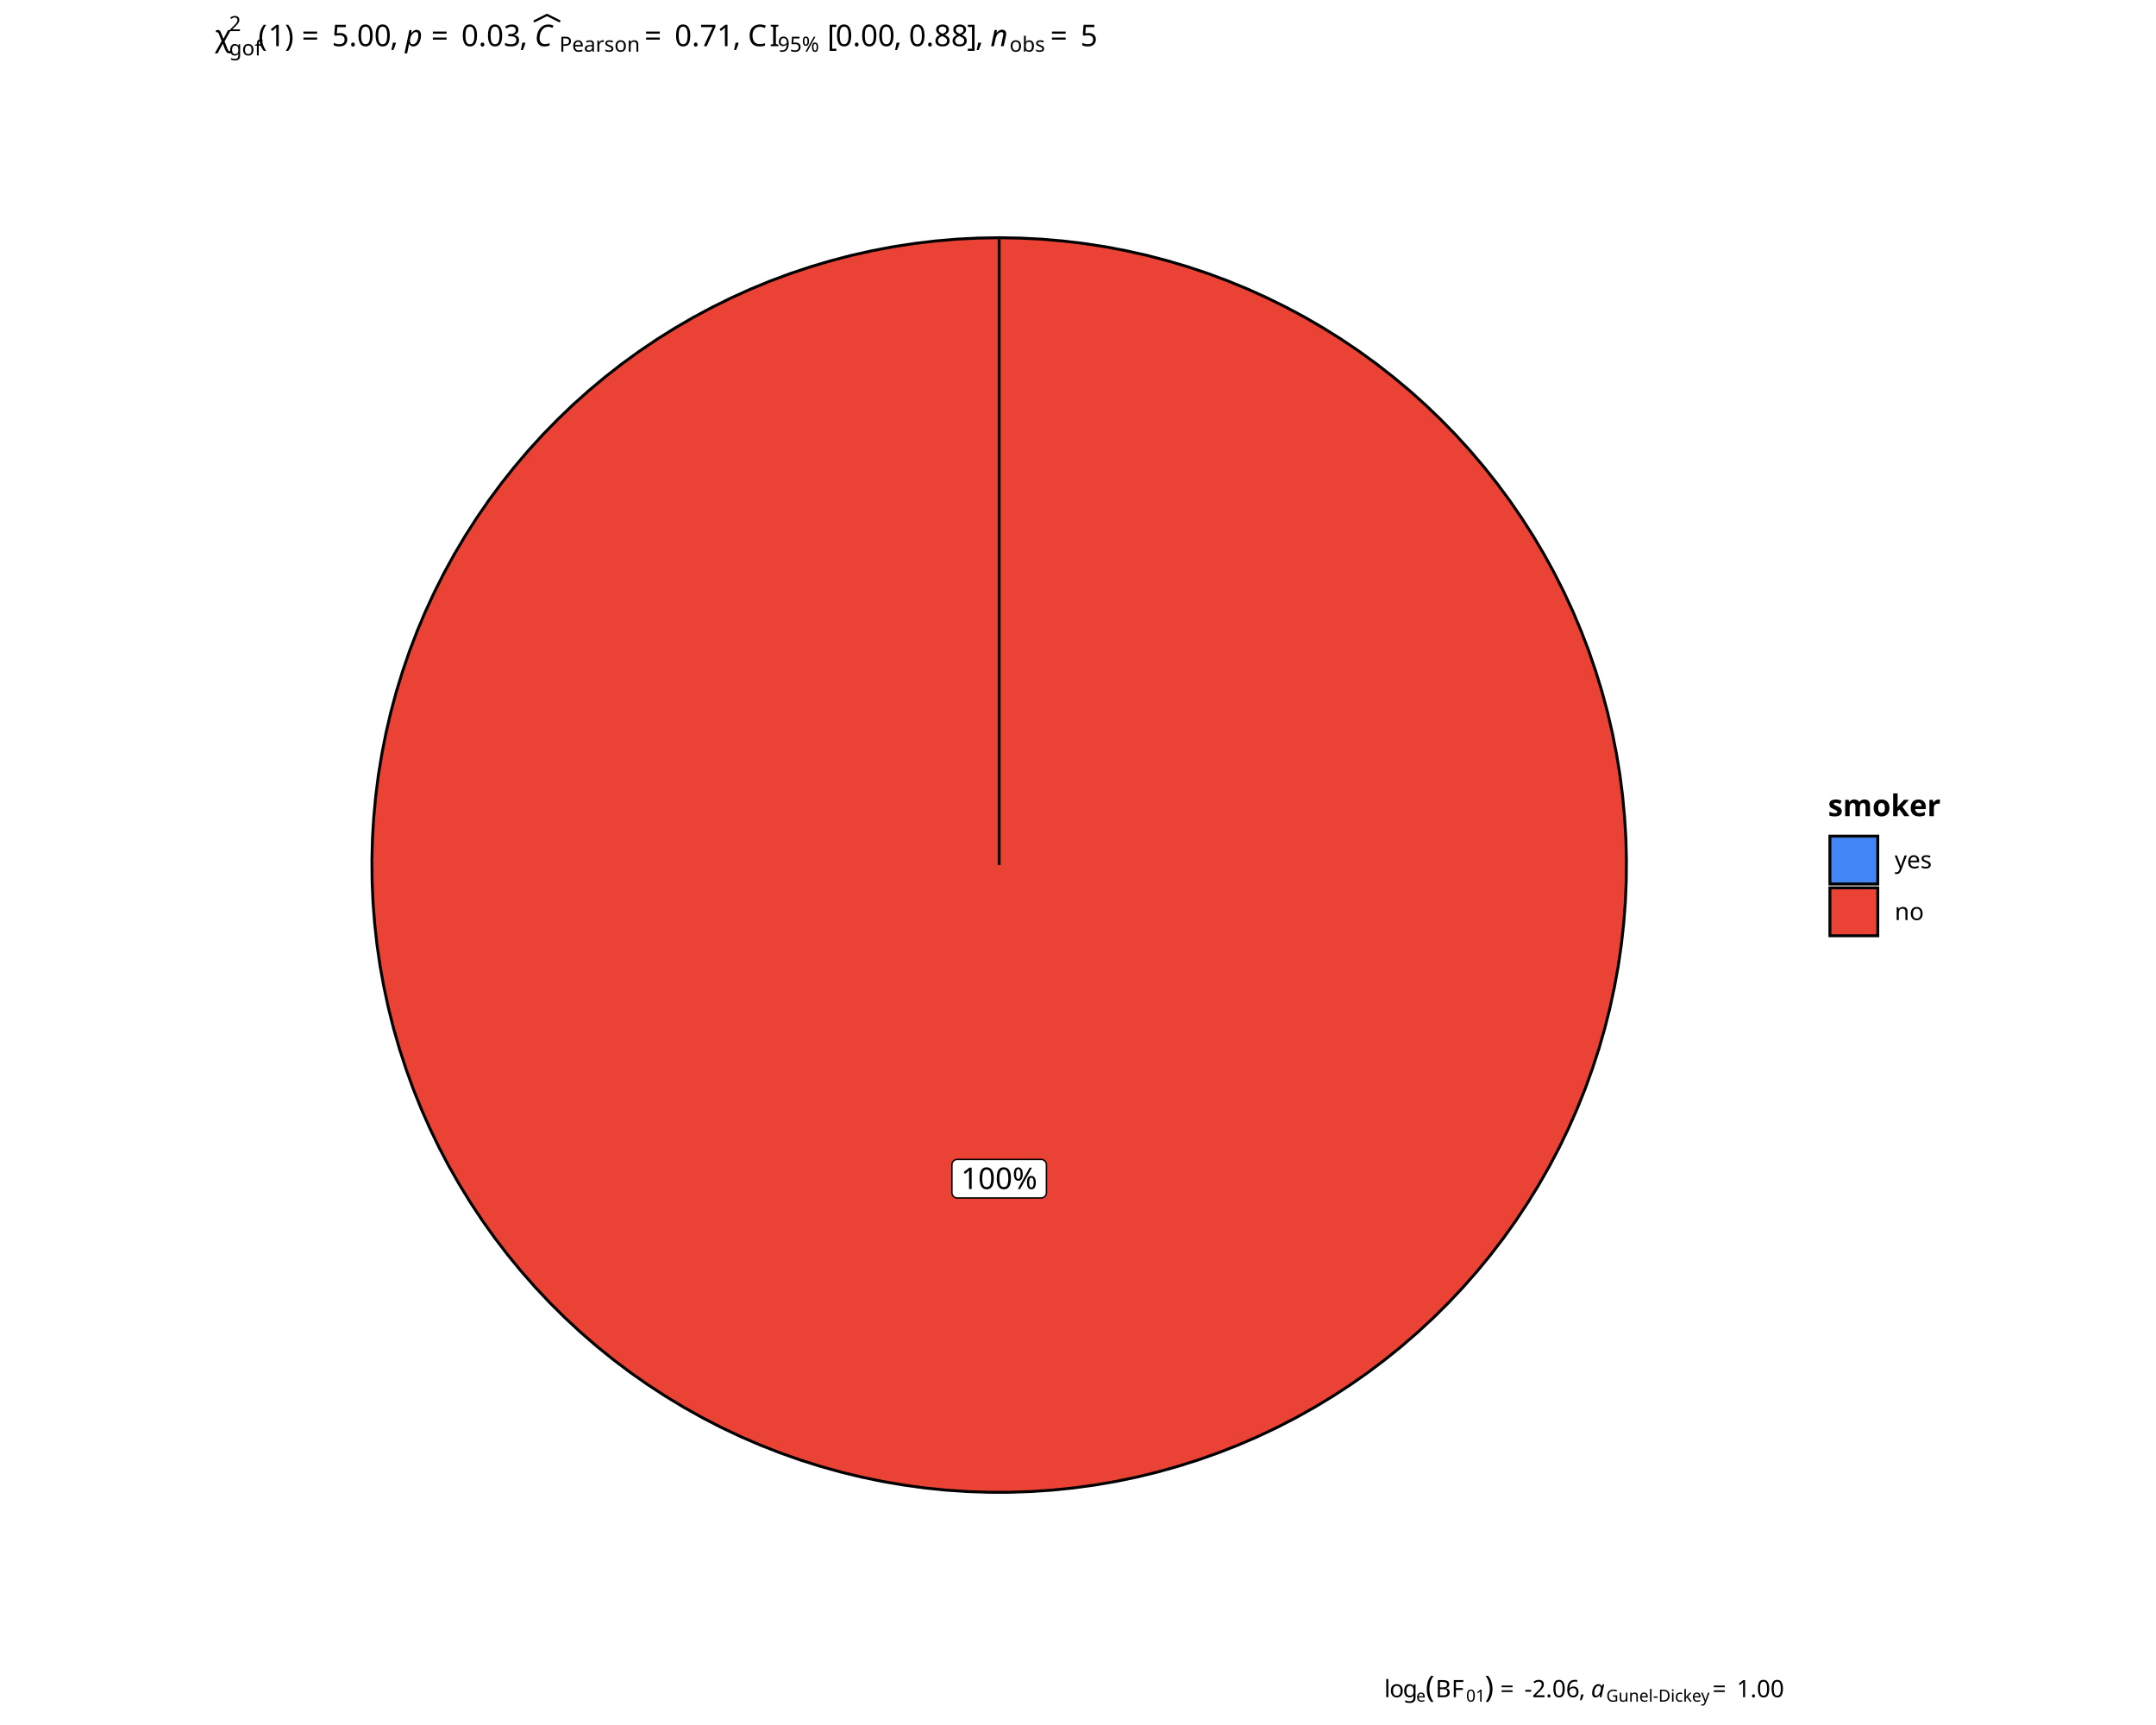
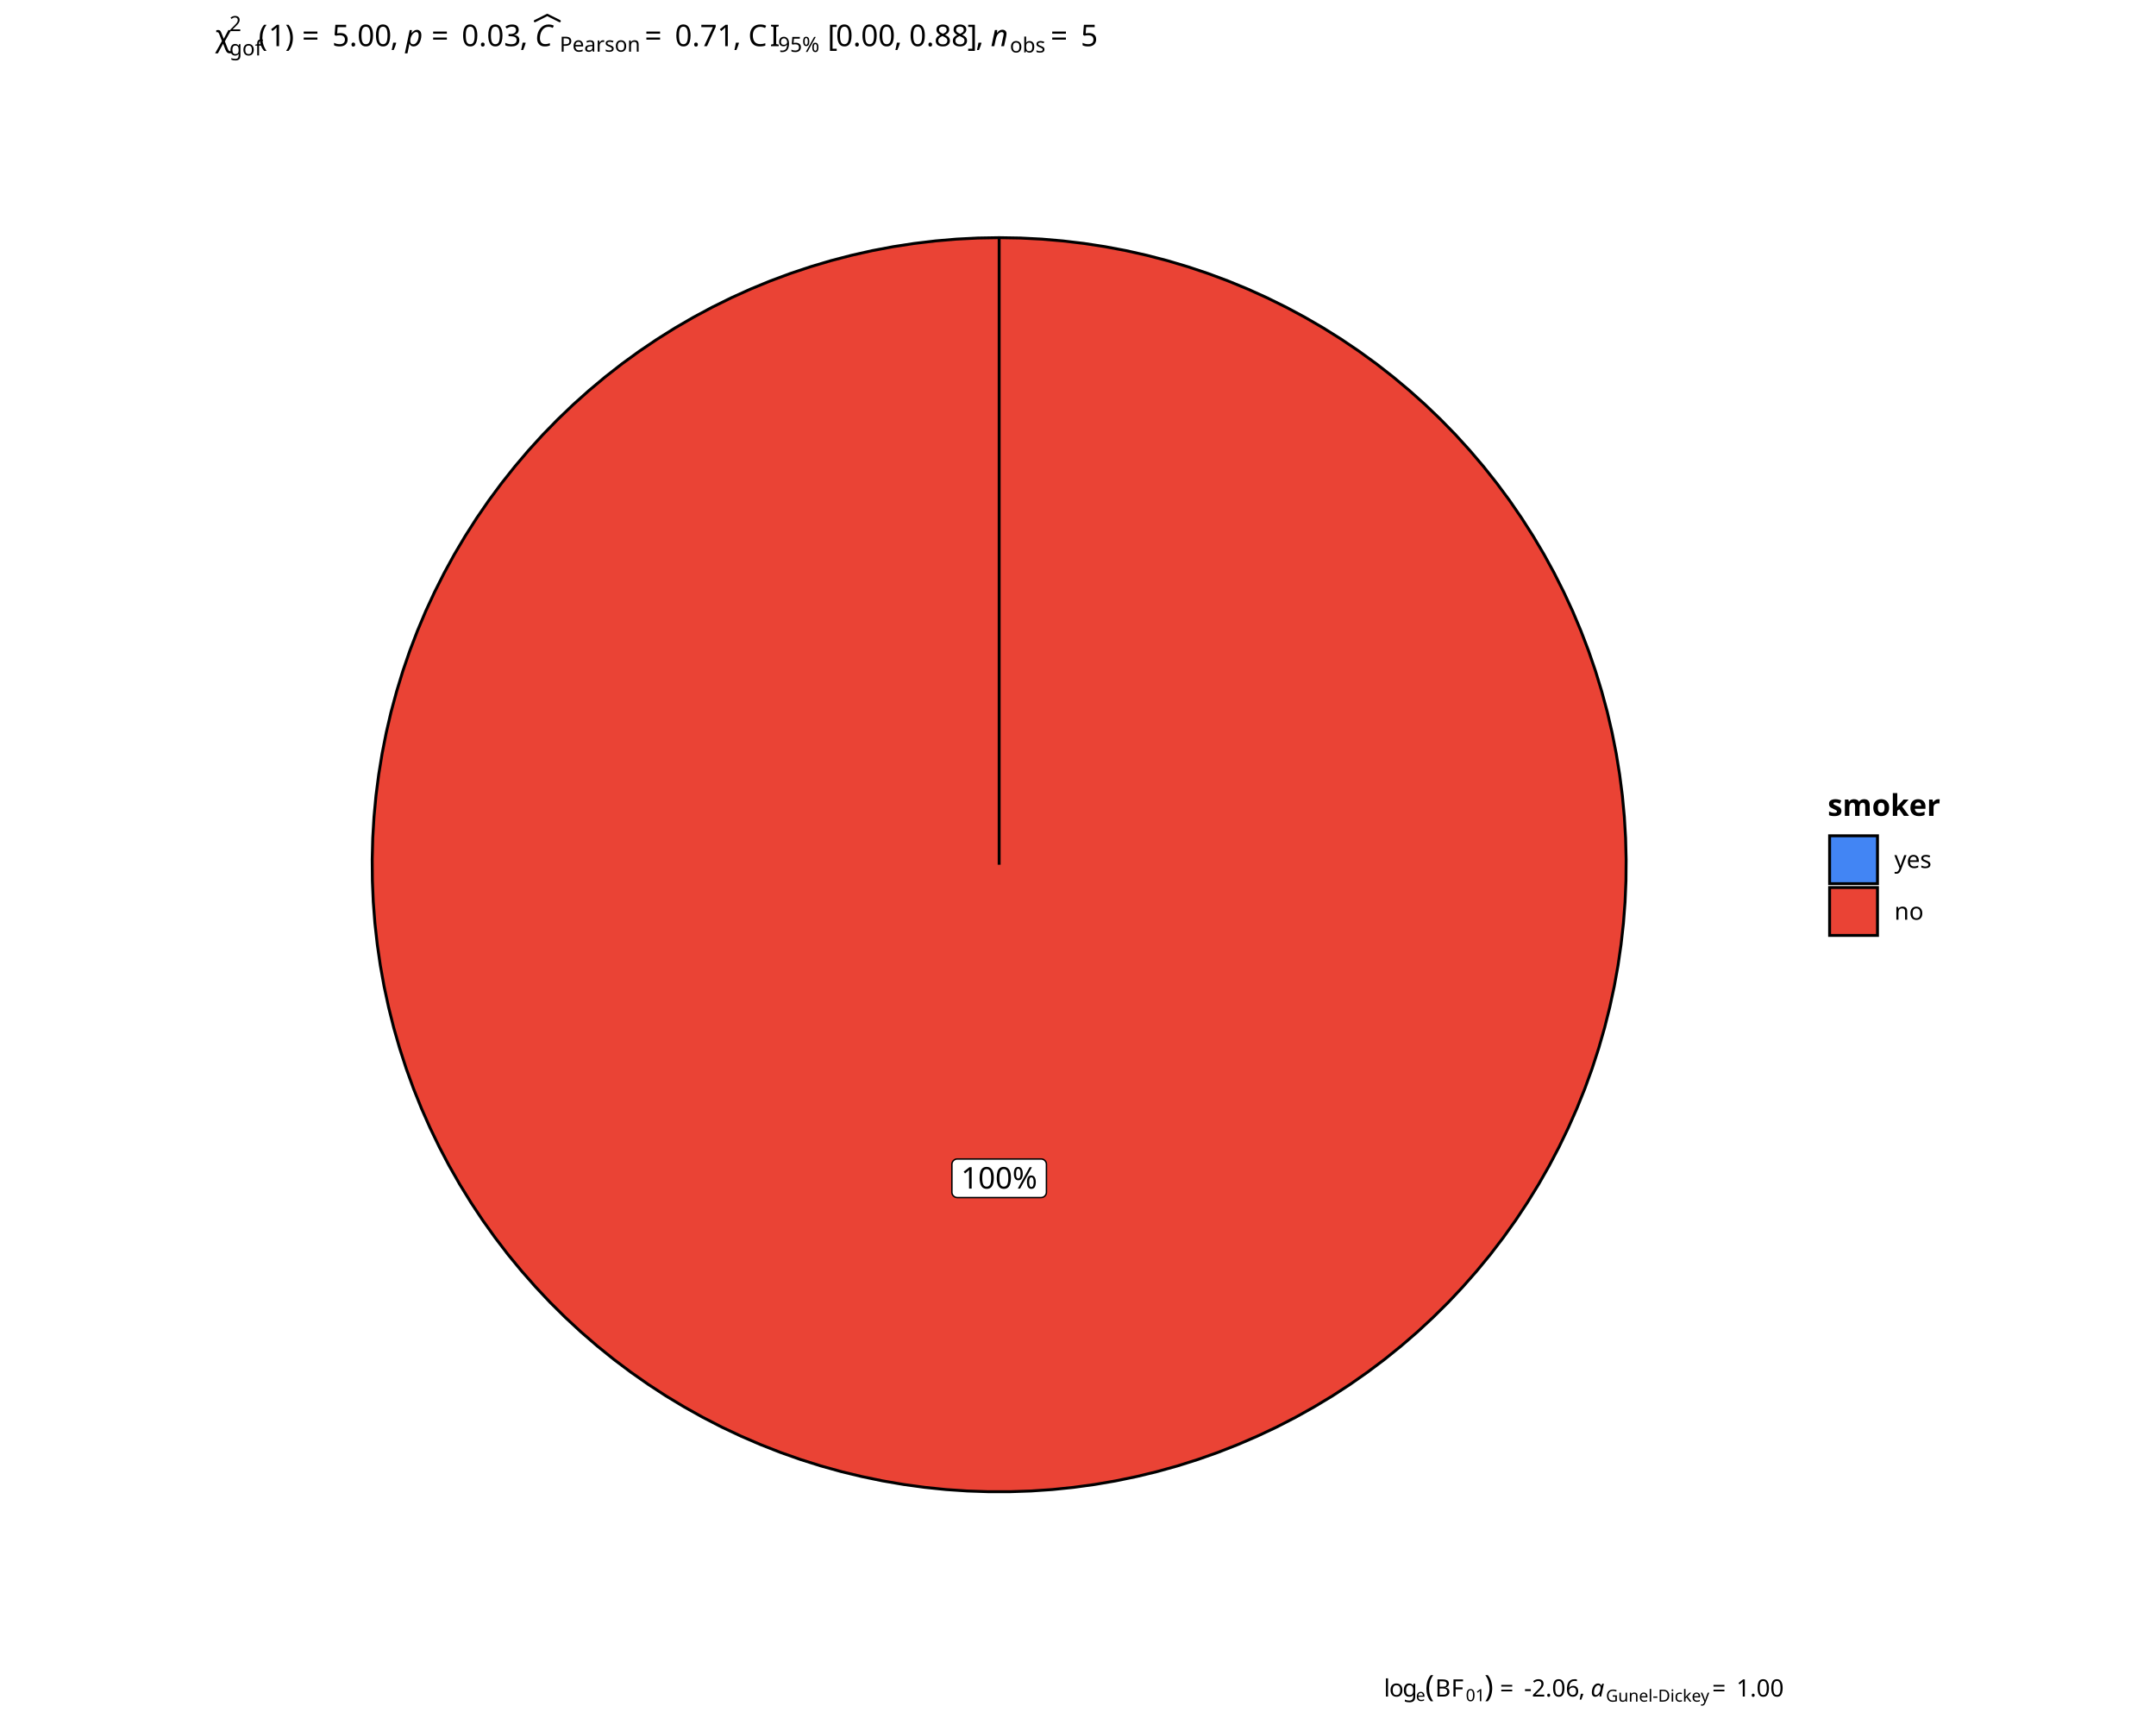
<svg xmlns="http://www.w3.org/2000/svg" class="svglite" data-engine-version="2.0" width="720.00pt" height="576.00pt" viewBox="0 0 720.00 576.00">
  <defs>
    <style type="text/css">
    .svglite line, .svglite polyline, .svglite polygon, .svglite path, .svglite rect, .svglite circle {
      fill: none;
      stroke: #000000;
      stroke-linecap: round;
      stroke-linejoin: round;
      stroke-miterlimit: 10.00;
    }
  </style>
  </defs>
  <rect width="100%" height="100%" style="stroke: none; fill: #FFFFFF;" />
  <defs>
    <clipPath id="cpMC4wMHw3MjAuMDB8MC4wMHw1NzYuMDA=">
      <rect x="0.00" y="0.00" width="720.00" height="576.00" />
    </clipPath>
  </defs>
  <g clip-path="url(#cpMC4wMHw3MjAuMDB8MC4wMHw1NzYuMDA=)">
</g>
  <defs>
-     <clipPath id="cpNjQuODZ8NjU1LjE0fDAuMDB8NTc2LjAw">
-       <rect x="64.86" y="0.00" width="590.27" height="576.00" />
+     <clipPath id="cpNjQuOTd8NjU1LjAzfDAuMDB8NTc2LjAw">
+       <rect x="64.97" y="0.00" width="590.06" height="576.00" />
    </clipPath>
  </defs>
-   <g clip-path="url(#cpNjQuODZ8NjU1LjE0fDAuMDB8NTc2LjAw)">
-     <rect x="64.86" y="0.00" width="590.27" height="576.00" style="stroke-width: 0.97; stroke: #FFFFFF; fill: #FFFFFF;" />
+   <g clip-path="url(#cpNjQuOTd8NjU1LjAzfDAuMDB8NTc2LjAw)">
+     <rect x="64.97" y="0.00" width="590.06" height="576.00" style="stroke-width: 0.97; stroke: #FFFFFF; fill: #FFFFFF;" />
  </g>
  <g clip-path="url(#cpMC4wMHw3MjAuMDB8MC4wMHw1NzYuMDA=)">
</g>
  <defs>
-     <clipPath id="cpNzEuODR8NTk1LjUxfDI3LjAxfDU1MC42OQ==">
-       <rect x="71.84" y="27.01" width="523.67" height="523.67" />
+     <clipPath id="cpNzEuOTR8NTk1LjQxfDI3LjAxfDU1MC40OA==">
+       <rect x="71.94" y="27.01" width="523.46" height="523.46" />
    </clipPath>
  </defs>
-   <g clip-path="url(#cpNzEuODR8NTk1LjUxfDI3LjAxfDU1MC42OQ==)">
-     <rect x="71.84" y="27.01" width="523.67" height="523.67" style="stroke-width: 0.97; stroke: none; fill: #FFFFFF;" />
-     <polygon points="333.67,288.85 333.67,281.63 333.67,274.40 333.67,267.18 333.67,259.96 333.67,252.74 333.67,245.51 333.67,238.29 333.67,231.07 333.67,223.84 333.67,216.62 333.67,209.40 333.67,202.17 333.67,194.95 333.67,187.73 333.67,180.50 333.67,173.28 333.67,166.06 333.67,158.84 333.67,151.61 333.67,144.39 333.67,137.17 333.67,129.94 333.67,122.72 333.67,115.50 333.67,108.27 333.67,101.05 333.67,93.83 333.67,86.60 333.67,79.38 333.67,79.38 333.67,86.60 333.67,93.83 333.67,101.05 333.67,108.27 333.67,115.50 333.67,122.72 333.67,129.94 333.67,137.17 333.67,144.39 333.67,151.61 333.67,158.84 333.67,166.06 333.67,173.28 333.67,180.50 333.67,187.73 333.67,194.95 333.67,202.17 333.67,209.40 333.67,216.62 333.67,223.84 333.67,231.07 333.67,238.29 333.67,245.51 333.67,252.74 333.67,259.96 333.67,267.18 333.67,274.40 333.67,281.63 333.67,288.85 " style="stroke-width: 0.97; stroke-linecap: butt; stroke-linejoin: miter; fill: #4285F4;" />
-     <polygon points="333.67,288.85 333.67,281.63 333.67,274.40 333.67,267.18 333.67,259.96 333.67,252.74 333.67,245.51 333.67,238.29 333.67,231.07 333.67,223.84 333.67,216.62 333.67,209.40 333.67,202.17 333.67,194.95 333.67,187.73 333.67,180.50 333.67,173.28 333.67,166.06 333.67,158.84 333.67,151.61 333.67,144.39 333.67,137.17 333.67,129.94 333.67,122.72 333.67,115.50 333.67,108.27 333.67,101.05 333.67,93.83 333.67,86.60 333.67,79.38 326.56,79.50 319.46,79.86 312.37,80.47 305.31,81.31 298.27,82.39 291.28,83.72 284.34,85.27 277.46,87.07 270.64,89.09 263.89,91.35 257.23,93.83 250.65,96.54 244.17,99.47 237.79,102.62 231.52,105.98 225.37,109.56 219.34,113.34 213.45,117.32 207.69,121.50 202.08,125.88 196.62,130.44 191.32,135.18 186.19,140.11 181.22,145.20 176.43,150.46 171.82,155.88 167.40,161.45 163.17,167.17 159.14,173.03 155.31,179.02 151.68,185.14 148.26,191.38 145.06,197.74 142.07,204.19 139.31,210.75 136.77,217.39 134.46,224.12 132.37,230.92 130.52,237.79 128.91,244.72 127.53,251.70 126.38,258.72 125.48,265.78 124.82,272.86 124.39,279.96 124.21,287.07 124.27,294.19 124.57,301.29 125.12,308.39 125.90,315.46 126.92,322.50 128.19,329.50 129.69,336.45 131.42,343.35 133.39,350.19 135.59,356.95 138.01,363.64 140.66,370.24 143.54,376.75 146.63,383.16 149.94,389.45 153.47,395.63 157.20,401.69 161.13,407.62 165.26,413.41 169.59,419.06 174.10,424.55 178.80,429.89 183.68,435.07 188.73,440.08 193.95,444.91 199.33,449.57 204.87,454.04 210.55,458.32 216.38,462.40 222.34,466.28 228.43,469.96 234.64,473.43 240.96,476.69 247.39,479.73 253.93,482.55 260.55,485.14 267.26,487.51 274.04,489.65 280.89,491.56 287.81,493.24 294.77,494.68 301.79,495.88 308.83,496.84 315.91,497.57 323.01,498.05 330.12,498.29 337.23,498.29 344.34,498.05 351.44,497.57 358.52,496.84 365.56,495.88 372.58,494.68 379.54,493.24 386.46,491.56 393.31,489.65 400.09,487.51 406.80,485.14 413.42,482.55 419.96,479.73 426.39,476.69 432.71,473.43 438.92,469.96 445.01,466.28 450.97,462.40 456.80,458.32 462.48,454.04 468.02,449.57 473.40,444.91 478.62,440.08 483.67,435.07 488.55,429.89 493.25,424.55 497.76,419.06 502.09,413.41 506.22,407.62 510.15,401.69 513.88,395.63 517.41,389.45 520.72,383.16 523.81,376.75 526.69,370.24 529.34,363.64 531.76,356.95 533.96,350.19 535.93,343.35 537.66,336.45 539.16,329.50 540.43,322.50 541.45,315.46 542.23,308.39 542.78,301.29 543.08,294.19 543.14,287.07 542.96,279.96 542.53,272.86 541.87,265.78 540.97,258.72 539.82,251.70 538.44,244.72 536.83,237.79 534.98,230.92 532.89,224.12 530.58,217.39 528.04,210.75 525.28,204.19 522.29,197.74 519.09,191.38 515.67,185.14 512.04,179.02 508.21,173.03 504.18,167.17 499.95,161.45 495.53,155.88 490.92,150.46 486.13,145.20 481.16,140.11 476.03,135.18 470.73,130.44 465.27,125.88 459.66,121.50 453.90,117.32 448.01,113.34 441.98,109.56 435.83,105.98 429.56,102.62 423.18,99.47 416.70,96.54 410.12,93.83 403.46,91.35 396.71,89.09 389.89,87.07 383.01,85.27 376.07,83.72 369.08,82.39 362.04,81.31 354.98,80.47 347.89,79.86 340.79,79.50 333.67,79.38 333.67,86.60 333.67,93.83 333.67,101.05 333.67,108.27 333.67,115.50 333.67,122.72 333.67,129.94 333.67,137.17 333.67,144.39 333.67,151.61 333.67,158.84 333.67,166.06 333.67,173.28 333.67,180.50 333.67,187.73 333.67,194.95 333.67,202.17 333.67,209.40 333.67,216.62 333.67,223.84 333.67,231.07 333.67,238.29 333.67,245.51 333.67,252.74 333.67,259.96 333.67,267.18 333.67,274.40 333.67,281.63 333.67,288.85 " style="stroke-width: 0.97; stroke-linecap: butt; stroke-linejoin: miter; fill: #EA4335;" />
-     <polygon points="319.69,400.03 347.66,400.03 347.59,400.03 347.88,400.01 348.16,399.96 348.44,399.85 348.69,399.71 348.91,399.53 349.10,399.31 349.26,399.06 349.37,398.80 349.44,398.52 349.46,398.23 349.46,398.23 349.46,388.95 349.46,388.95 349.44,388.66 349.37,388.38 349.26,388.11 349.10,387.86 348.91,387.65 348.69,387.46 348.44,387.32 348.16,387.22 347.88,387.16 347.66,387.15 319.69,387.15 319.90,387.16 319.61,387.15 319.33,387.18 319.05,387.26 318.79,387.39 318.55,387.55 318.34,387.75 318.16,387.98 318.03,388.24 317.94,388.51 317.89,388.80 317.89,388.95 317.89,398.23 317.89,398.08 317.89,398.37 317.94,398.66 318.03,398.93 318.16,399.19 318.34,399.42 318.55,399.62 318.79,399.79 319.05,399.91 319.33,399.99 319.61,400.03 " style="stroke-width: 0.48; fill: #FFFFFF;" />
-     <text x="333.67" y="397.03" text-anchor="middle" style="font-size: 10.00px; font-family: sans;" textLength="25.58px" lengthAdjust="spacingAndGlyphs">100%</text>
+   <g clip-path="url(#cpNzEuOTR8NTk1LjQxfDI3LjAxfDU1MC40OA==)">
+     <rect x="71.94" y="27.01" width="523.46" height="523.46" style="stroke-width: 0.97; stroke: none; fill: #FFFFFF;" />
+     <polygon points="333.67,288.75 333.67,281.53 333.67,274.31 333.67,267.09 333.67,259.87 333.67,252.64 333.67,245.42 333.67,238.20 333.67,230.98 333.67,223.76 333.67,216.54 333.67,209.32 333.67,202.10 333.67,194.88 333.67,187.66 333.67,180.44 333.67,173.22 333.67,166.00 333.67,158.78 333.67,151.56 333.67,144.34 333.67,137.12 333.67,129.90 333.67,122.68 333.67,115.46 333.67,108.24 333.67,101.02 333.67,93.80 333.67,86.58 333.67,79.36 333.67,79.36 333.67,86.58 333.67,93.80 333.67,101.02 333.67,108.24 333.67,115.46 333.67,122.68 333.67,129.90 333.67,137.12 333.67,144.34 333.67,151.56 333.67,158.78 333.67,166.00 333.67,173.22 333.67,180.44 333.67,187.66 333.67,194.88 333.67,202.10 333.67,209.32 333.67,216.54 333.67,223.76 333.67,230.98 333.67,238.20 333.67,245.42 333.67,252.64 333.67,259.87 333.67,267.09 333.67,274.31 333.67,281.53 333.67,288.75 " style="stroke-width: 0.97; stroke-linecap: butt; stroke-linejoin: miter; fill: #4285F4;" />
+     <polygon points="333.67,288.75 333.67,281.53 333.67,274.31 333.67,267.09 333.67,259.87 333.67,252.64 333.67,245.42 333.67,238.20 333.67,230.98 333.67,223.76 333.67,216.54 333.67,209.32 333.67,202.10 333.67,194.88 333.67,187.66 333.67,180.44 333.67,173.22 333.67,166.00 333.67,158.78 333.67,151.56 333.67,144.34 333.67,137.12 333.67,129.90 333.67,122.68 333.67,115.46 333.67,108.24 333.67,101.02 333.67,93.80 333.67,86.58 333.67,79.36 326.56,79.48 319.46,79.84 312.38,80.45 305.32,81.29 298.29,82.37 291.30,83.69 284.36,85.25 277.48,87.04 270.66,89.07 263.92,91.32 257.26,93.80 250.68,96.51 244.20,99.44 237.82,102.59 231.56,105.95 225.41,109.52 219.39,113.30 213.50,117.28 207.74,121.46 202.13,125.84 196.68,130.40 191.38,135.14 186.25,140.06 181.28,145.15 176.49,150.41 171.89,155.83 167.47,161.40 163.24,167.11 159.21,172.97 155.38,178.96 151.75,185.08 148.34,191.32 145.14,197.67 142.15,204.12 139.39,210.68 136.85,217.32 134.54,224.04 132.46,230.84 130.60,237.71 128.99,244.63 127.61,251.61 126.47,258.63 125.56,265.68 124.90,272.76 124.48,279.86 124.30,286.97 124.36,294.08 124.66,301.18 125.20,308.27 125.99,315.34 127.01,322.38 128.27,329.38 129.77,336.33 131.50,343.22 133.47,350.06 135.66,356.82 138.09,363.51 140.74,370.10 143.62,376.61 146.71,383.01 150.02,389.31 153.54,395.48 157.27,401.54 161.20,407.47 165.33,413.25 169.65,418.90 174.17,424.39 178.87,429.73 183.74,434.91 188.79,439.91 194.01,444.75 199.39,449.40 204.92,453.87 210.60,458.14 216.42,462.22 222.38,466.11 228.47,469.78 234.68,473.25 241.00,476.51 247.43,479.54 253.96,482.36 260.58,484.96 267.28,487.33 274.06,489.47 280.91,491.38 287.83,493.05 294.79,494.49 301.80,495.69 308.84,496.65 315.92,497.38 323.01,497.86 330.12,498.10 337.23,498.10 344.34,497.86 351.43,497.38 358.51,496.65 365.55,495.69 372.56,494.49 379.52,493.05 386.44,491.38 393.29,489.47 400.07,487.33 406.77,484.96 413.39,482.36 419.92,479.54 426.35,476.51 432.67,473.25 438.88,469.78 444.97,466.11 450.93,462.22 456.75,458.14 462.43,453.87 467.96,449.40 473.34,444.75 478.56,439.91 483.61,434.91 488.48,429.73 493.18,424.39 497.70,418.90 502.02,413.25 506.15,407.47 510.08,401.54 513.81,395.48 517.33,389.31 520.64,383.01 523.73,376.61 526.61,370.10 529.26,363.51 531.69,356.82 533.88,350.06 535.85,343.22 537.58,336.33 539.08,329.38 540.34,322.38 541.36,315.34 542.15,308.27 542.69,301.18 542.99,294.08 543.05,286.97 542.87,279.86 542.45,272.76 541.79,265.68 540.88,258.63 539.74,251.61 538.36,244.63 536.75,237.71 534.89,230.84 532.81,224.04 530.50,217.32 527.96,210.68 525.20,204.12 522.21,197.67 519.01,191.32 515.60,185.08 511.97,178.96 508.14,172.97 504.11,167.11 499.88,161.40 495.46,155.83 490.85,150.41 486.07,145.15 481.10,140.06 475.97,135.14 470.67,130.40 465.22,125.84 459.61,121.46 453.85,117.28 447.96,113.30 441.94,109.52 435.79,105.95 429.53,102.59 423.15,99.44 416.67,96.51 410.09,93.80 403.43,91.32 396.69,89.07 389.87,87.04 382.99,85.25 376.05,83.69 369.06,82.37 362.03,81.29 354.97,80.45 347.89,79.84 340.78,79.48 333.67,79.36 333.67,86.58 333.67,93.80 333.67,101.02 333.67,108.24 333.67,115.46 333.67,122.68 333.67,129.90 333.67,137.12 333.67,144.34 333.67,151.56 333.67,158.78 333.67,166.00 333.67,173.22 333.67,180.44 333.67,187.66 333.67,194.88 333.67,202.10 333.67,209.32 333.67,216.54 333.67,223.76 333.67,230.98 333.67,238.20 333.67,245.42 333.67,252.64 333.67,259.87 333.67,267.09 333.67,274.31 333.67,281.53 333.67,288.75 " style="stroke-width: 0.97; stroke-linecap: butt; stroke-linejoin: miter; fill: #EA4335;" />
+     <polygon points="319.69,399.88 347.66,399.88 347.59,399.88 347.88,399.87 348.16,399.81 348.44,399.71 348.69,399.56 348.91,399.38 349.10,399.16 349.26,398.92 349.37,398.65 349.44,398.37 349.46,398.08 349.46,398.08 349.46,388.80 349.46,388.80 349.44,388.51 349.37,388.23 349.26,387.96 349.10,387.72 348.91,387.50 348.69,387.32 348.44,387.17 348.16,387.07 347.88,387.01 347.66,387.00 319.69,387.00 319.90,387.01 319.61,387.00 319.33,387.03 319.05,387.11 318.79,387.24 318.55,387.40 318.34,387.60 318.16,387.84 318.03,388.09 317.94,388.37 317.89,388.65 317.89,388.80 317.89,398.08 317.89,397.93 317.89,398.22 317.94,398.51 318.03,398.79 318.16,399.04 318.34,399.27 318.55,399.47 318.79,399.64 319.05,399.76 319.33,399.84 319.61,399.88 " style="stroke-width: 0.48; fill: #FFFFFF;" />
+     <text x="333.67" y="396.88" text-anchor="middle" style="font-size: 10.00px; font-family: sans;" textLength="25.58px" lengthAdjust="spacingAndGlyphs">100%</text>
  </g>
  <g clip-path="url(#cpMC4wMHw3MjAuMDB8MC4wMHw1NzYuMDA=)">
-     <rect x="605.48" y="259.62" width="44.68" height="58.46" style="stroke-width: 0.97; stroke: none; fill: #FFFFFF;" />
-     <text x="610.46" y="272.52" style="font-size: 10.00px; font-weight: bold; font-family: sans;" textLength="32.80px" lengthAdjust="spacingAndGlyphs">smoker</text>
-     <rect x="610.46" y="278.54" width="17.28" height="17.28" style="stroke-width: 0.97; stroke: none; fill: #FFFFFF;" />
-     <rect x="611.10" y="279.19" width="15.99" height="15.99" style="stroke-width: 0.97; stroke-linecap: butt; stroke-linejoin: miter; fill: #4285F4;" />
-     <rect x="610.46" y="295.82" width="17.28" height="17.28" style="stroke-width: 0.97; stroke: none; fill: #FFFFFF;" />
-     <rect x="611.10" y="296.47" width="15.99" height="15.99" style="stroke-width: 0.97; stroke-linecap: butt; stroke-linejoin: miter; fill: #EA4335;" />
-     <text x="632.72" y="289.93" style="font-size: 8.00px; font-family: sans;" textLength="12.46px" lengthAdjust="spacingAndGlyphs">yes</text>
-     <text x="632.72" y="307.21" style="font-size: 8.00px; font-family: sans;" textLength="8.90px" lengthAdjust="spacingAndGlyphs">no</text>
-     <text x="71.84" y="15.41" style="font-size: 10.00px; font-family: sans;" textLength="4.65px" lengthAdjust="spacingAndGlyphs">χ</text>
-     <text x="76.49" y="18.50" style="font-size: 7.00px; font-family: sans;" textLength="9.73px" lengthAdjust="spacingAndGlyphs">gof</text>
-     <text x="76.49" y="10.38" style="font-size: 7.00px; font-family: sans;" textLength="3.89px" lengthAdjust="spacingAndGlyphs">2</text>
-     <text x="86.22" y="15.41" style="font-size: 10.00px; font-family: sans;" textLength="3.33px" lengthAdjust="spacingAndGlyphs">(</text>
-     <text x="89.55" y="15.41" style="font-size: 10.00px; font-family: sans;" textLength="5.56px" lengthAdjust="spacingAndGlyphs">1</text>
-     <text x="95.11" y="15.41" style="font-size: 10.00px; font-family: sans;" textLength="3.33px" lengthAdjust="spacingAndGlyphs">)</text>
-     <text x="100.76" y="15.41" style="font-size: 10.00px; font-family: sans;" textLength="7.76px" lengthAdjust="spacingAndGlyphs">=</text>
-     <text x="110.83" y="15.41" style="font-size: 10.00px; font-family: sans;" textLength="19.46px" lengthAdjust="spacingAndGlyphs">5.00</text>
-     <text x="130.30" y="15.41" style="font-size: 10.00px; font-family: sans;" textLength="2.50px" lengthAdjust="spacingAndGlyphs">,</text>
-     <text x="132.80" y="15.41" style="font-size: 10.00px; font-family: sans;" textLength="2.50px" lengthAdjust="spacingAndGlyphs"> </text>
-     <text x="135.30" y="15.41" style="font-size: 10.00px; font-style: italic; font-family: sans;" textLength="5.56px" lengthAdjust="spacingAndGlyphs">p</text>
-     <text x="143.99" y="15.41" style="font-size: 10.00px; font-family: sans;" textLength="7.76px" lengthAdjust="spacingAndGlyphs">=</text>
-     <text x="154.07" y="15.41" style="font-size: 10.00px; font-family: sans;" textLength="19.46px" lengthAdjust="spacingAndGlyphs">0.03</text>
-     <text x="173.53" y="15.41" style="font-size: 10.00px; font-family: sans;" textLength="2.50px" lengthAdjust="spacingAndGlyphs">,</text>
-     <text x="176.03" y="15.41" style="font-size: 10.00px; font-family: sans;" textLength="2.50px" lengthAdjust="spacingAndGlyphs"> </text>
-     <text x="178.53" y="15.41" style="font-size: 10.00px; font-style: italic; font-family: sans;" textLength="7.22px" lengthAdjust="spacingAndGlyphs">C</text>
-     <polyline points="178.53,7.05 182.67,4.98 186.80,7.05 " style="stroke-width: 0.75;" />
-     <text x="186.80" y="17.26" style="font-size: 7.00px; font-family: sans;" textLength="26.08px" lengthAdjust="spacingAndGlyphs">Pearson</text>
-     <text x="215.20" y="15.41" style="font-size: 10.00px; font-family: sans;" textLength="7.76px" lengthAdjust="spacingAndGlyphs">=</text>
-     <text x="225.28" y="15.41" style="font-size: 10.00px; font-family: sans;" textLength="19.46px" lengthAdjust="spacingAndGlyphs">0.71</text>
-     <text x="244.74" y="15.41" style="font-size: 10.00px; font-family: sans;" textLength="2.50px" lengthAdjust="spacingAndGlyphs">,</text>
-     <text x="247.24" y="15.41" style="font-size: 10.00px; font-family: sans;" textLength="2.50px" lengthAdjust="spacingAndGlyphs"> </text>
-     <text x="249.74" y="15.41" style="font-size: 10.00px; font-family: sans;" textLength="7.22px" lengthAdjust="spacingAndGlyphs">C</text>
-     <text x="256.97" y="15.41" style="font-size: 10.00px; font-family: sans;" textLength="2.78px" lengthAdjust="spacingAndGlyphs">I</text>
-     <text x="259.75" y="17.26" style="font-size: 7.00px; font-family: sans;" textLength="14.01px" lengthAdjust="spacingAndGlyphs">95%</text>
-     <text x="273.76" y="15.41" style="font-size: 10.00px; font-family: sans;" textLength="2.50px" lengthAdjust="spacingAndGlyphs"> </text>
-     <text x="276.26" y="15.41" style="font-size: 10.00px; font-family: sans;" textLength="2.78px" lengthAdjust="spacingAndGlyphs">[</text>
-     <text x="279.04" y="15.41" style="font-size: 10.00px; font-family: sans;" textLength="19.46px" lengthAdjust="spacingAndGlyphs">0.00</text>
-     <text x="298.50" y="15.41" style="font-size: 10.00px; font-family: sans;" textLength="2.50px" lengthAdjust="spacingAndGlyphs">,</text>
-     <text x="301.00" y="15.41" style="font-size: 10.00px; font-family: sans;" textLength="2.50px" lengthAdjust="spacingAndGlyphs"> </text>
-     <text x="303.51" y="15.41" style="font-size: 10.00px; font-family: sans;" textLength="19.46px" lengthAdjust="spacingAndGlyphs">0.88</text>
-     <text x="322.97" y="15.41" style="font-size: 10.00px; font-family: sans;" textLength="2.78px" lengthAdjust="spacingAndGlyphs">]</text>
-     <text x="325.75" y="15.41" style="font-size: 10.00px; font-family: sans;" textLength="2.50px" lengthAdjust="spacingAndGlyphs">,</text>
-     <text x="328.25" y="15.41" style="font-size: 10.00px; font-family: sans;" textLength="2.50px" lengthAdjust="spacingAndGlyphs"> </text>
-     <text x="330.75" y="15.41" style="font-size: 10.00px; font-style: italic; font-family: sans;" textLength="5.56px" lengthAdjust="spacingAndGlyphs">n</text>
-     <text x="337.12" y="17.26" style="font-size: 7.00px; font-family: sans;" textLength="11.29px" lengthAdjust="spacingAndGlyphs">obs</text>
-     <text x="350.73" y="15.41" style="font-size: 10.00px; font-family: sans;" textLength="7.76px" lengthAdjust="spacingAndGlyphs">=</text>
-     <text x="360.80" y="15.41" style="font-size: 10.00px; font-family: sans;" textLength="5.56px" lengthAdjust="spacingAndGlyphs">5</text>
-     <text x="462.26" y="566.72" style="font-size: 8.00px; font-family: sans;" textLength="1.78px" lengthAdjust="spacingAndGlyphs">l</text>
-     <text x="464.04" y="566.72" style="font-size: 8.00px; font-family: sans;" textLength="4.45px" lengthAdjust="spacingAndGlyphs">o</text>
-     <text x="468.49" y="566.72" style="font-size: 8.00px; font-family: sans;" textLength="4.45px" lengthAdjust="spacingAndGlyphs">g</text>
-     <text x="472.93" y="568.20" style="font-size: 5.60px; font-family: sans;" textLength="3.11px" lengthAdjust="spacingAndGlyphs">e</text>
-     <text x="476.05" y="566.72" style="font-size: 10.00px; font-family: sans;" textLength="3.33px" lengthAdjust="spacingAndGlyphs">(</text>
-     <text x="479.38" y="566.72" style="font-size: 8.00px; font-family: sans;" textLength="5.34px" lengthAdjust="spacingAndGlyphs">B</text>
-     <text x="484.72" y="566.72" style="font-size: 8.00px; font-family: sans;" textLength="4.89px" lengthAdjust="spacingAndGlyphs">F</text>
-     <text x="489.60" y="568.20" style="font-size: 5.60px; font-family: sans;" textLength="6.23px" lengthAdjust="spacingAndGlyphs">01</text>
-     <text x="495.83" y="566.72" style="font-size: 10.00px; font-family: sans;" textLength="3.32px" lengthAdjust="spacingAndGlyphs">)</text>
-     <text x="501.01" y="566.72" style="font-size: 8.00px; font-family: sans;" textLength="6.21px" lengthAdjust="spacingAndGlyphs">=</text>
-     <text x="509.07" y="566.72" style="font-size: 8.00px; font-family: sans;" textLength="18.24px" lengthAdjust="spacingAndGlyphs">-2.06</text>
-     <text x="527.31" y="566.72" style="font-size: 8.00px; font-family: sans;" textLength="2.00px" lengthAdjust="spacingAndGlyphs">,</text>
-     <text x="529.31" y="566.72" style="font-size: 8.00px; font-family: sans;" textLength="2.00px" lengthAdjust="spacingAndGlyphs"> </text>
-     <text x="531.31" y="566.72" style="font-size: 8.00px; font-style: italic; font-family: sans;" textLength="4.45px" lengthAdjust="spacingAndGlyphs">a</text>
-     <text x="536.41" y="568.20" style="font-size: 5.60px; font-family: sans;" textLength="33.62px" lengthAdjust="spacingAndGlyphs">Gunel-Dickey</text>
-     <text x="571.88" y="566.72" style="font-size: 8.00px; font-family: sans;" textLength="6.21px" lengthAdjust="spacingAndGlyphs">=</text>
-     <text x="579.94" y="566.72" style="font-size: 8.00px; font-family: sans;" textLength="15.57px" lengthAdjust="spacingAndGlyphs">1.00</text>
+     <rect x="605.37" y="259.51" width="44.68" height="58.46" style="stroke-width: 0.97; stroke: none; fill: #FFFFFF;" />
+     <text x="610.35" y="272.42" style="font-size: 10.00px; font-weight: bold; font-family: sans;" textLength="32.80px" lengthAdjust="spacingAndGlyphs">smoker</text>
+     <rect x="610.35" y="278.44" width="17.28" height="17.28" style="stroke-width: 0.97; stroke: none; fill: #FFFFFF;" />
+     <rect x="611.00" y="279.08" width="15.99" height="15.99" style="stroke-width: 0.97; stroke-linecap: butt; stroke-linejoin: miter; fill: #4285F4;" />
+     <rect x="610.35" y="295.72" width="17.28" height="17.28" style="stroke-width: 0.97; stroke: none; fill: #FFFFFF;" />
+     <rect x="611.00" y="296.36" width="15.99" height="15.99" style="stroke-width: 0.97; stroke-linecap: butt; stroke-linejoin: miter; fill: #EA4335;" />
+     <text x="632.61" y="289.83" style="font-size: 8.00px; font-family: sans;" textLength="12.46px" lengthAdjust="spacingAndGlyphs">yes</text>
+     <text x="632.61" y="307.11" style="font-size: 8.00px; font-family: sans;" textLength="8.90px" lengthAdjust="spacingAndGlyphs">no</text>
+     <text x="71.94" y="15.41" style="font-size: 10.00px; font-family: sans;" textLength="4.65px" lengthAdjust="spacingAndGlyphs">χ</text>
+     <text x="76.59" y="18.50" style="font-size: 7.00px; font-family: sans;" textLength="9.73px" lengthAdjust="spacingAndGlyphs">gof</text>
+     <text x="76.59" y="10.38" style="font-size: 7.00px; font-family: sans;" textLength="3.89px" lengthAdjust="spacingAndGlyphs">2</text>
+     <text x="86.32" y="15.41" style="font-size: 10.00px; font-family: sans;" textLength="3.33px" lengthAdjust="spacingAndGlyphs">(</text>
+     <text x="89.65" y="15.41" style="font-size: 10.00px; font-family: sans;" textLength="5.56px" lengthAdjust="spacingAndGlyphs">1</text>
+     <text x="95.22" y="15.41" style="font-size: 10.00px; font-family: sans;" textLength="3.33px" lengthAdjust="spacingAndGlyphs">)</text>
+     <text x="100.86" y="15.41" style="font-size: 10.00px; font-family: sans;" textLength="7.76px" lengthAdjust="spacingAndGlyphs">=</text>
+     <text x="110.94" y="15.41" style="font-size: 10.00px; font-family: sans;" textLength="19.46px" lengthAdjust="spacingAndGlyphs">5.00</text>
+     <text x="130.40" y="15.41" style="font-size: 10.00px; font-family: sans;" textLength="2.50px" lengthAdjust="spacingAndGlyphs">,</text>
+     <text x="132.91" y="15.41" style="font-size: 10.00px; font-family: sans;" textLength="2.50px" lengthAdjust="spacingAndGlyphs"> </text>
+     <text x="135.41" y="15.41" style="font-size: 10.00px; font-style: italic; font-family: sans;" textLength="5.56px" lengthAdjust="spacingAndGlyphs">p</text>
+     <text x="144.09" y="15.41" style="font-size: 10.00px; font-family: sans;" textLength="7.76px" lengthAdjust="spacingAndGlyphs">=</text>
+     <text x="154.17" y="15.41" style="font-size: 10.00px; font-family: sans;" textLength="19.46px" lengthAdjust="spacingAndGlyphs">0.03</text>
+     <text x="173.63" y="15.41" style="font-size: 10.00px; font-family: sans;" textLength="2.50px" lengthAdjust="spacingAndGlyphs">,</text>
+     <text x="176.14" y="15.41" style="font-size: 10.00px; font-family: sans;" textLength="2.50px" lengthAdjust="spacingAndGlyphs"> </text>
+     <text x="178.64" y="15.41" style="font-size: 10.00px; font-style: italic; font-family: sans;" textLength="7.22px" lengthAdjust="spacingAndGlyphs">C</text>
+     <polyline points="178.64,7.05 182.77,4.98 186.91,7.05 " style="stroke-width: 0.75;" />
+     <text x="186.91" y="17.26" style="font-size: 7.00px; font-family: sans;" textLength="26.08px" lengthAdjust="spacingAndGlyphs">Pearson</text>
+     <text x="215.30" y="15.41" style="font-size: 10.00px; font-family: sans;" textLength="7.76px" lengthAdjust="spacingAndGlyphs">=</text>
+     <text x="225.38" y="15.41" style="font-size: 10.00px; font-family: sans;" textLength="19.46px" lengthAdjust="spacingAndGlyphs">0.71</text>
+     <text x="244.85" y="15.41" style="font-size: 10.00px; font-family: sans;" textLength="2.50px" lengthAdjust="spacingAndGlyphs">,</text>
+     <text x="247.35" y="15.41" style="font-size: 10.00px; font-family: sans;" textLength="2.50px" lengthAdjust="spacingAndGlyphs"> </text>
+     <text x="249.85" y="15.41" style="font-size: 10.00px; font-family: sans;" textLength="7.22px" lengthAdjust="spacingAndGlyphs">C</text>
+     <text x="257.07" y="15.41" style="font-size: 10.00px; font-family: sans;" textLength="2.78px" lengthAdjust="spacingAndGlyphs">I</text>
+     <text x="259.85" y="17.33" style="font-size: 7.00px; font-family: sans;" textLength="14.01px" lengthAdjust="spacingAndGlyphs">95%</text>
+     <text x="273.86" y="15.41" style="font-size: 10.00px; font-family: sans;" textLength="2.50px" lengthAdjust="spacingAndGlyphs"> </text>
+     <text x="276.37" y="15.41" style="font-size: 10.00px; font-family: sans;" textLength="2.78px" lengthAdjust="spacingAndGlyphs">[</text>
+     <text x="279.14" y="15.41" style="font-size: 10.00px; font-family: sans;" textLength="19.46px" lengthAdjust="spacingAndGlyphs">0.00</text>
+     <text x="298.61" y="15.41" style="font-size: 10.00px; font-family: sans;" textLength="2.50px" lengthAdjust="spacingAndGlyphs">,</text>
+     <text x="301.11" y="15.41" style="font-size: 10.00px; font-family: sans;" textLength="2.50px" lengthAdjust="spacingAndGlyphs"> </text>
+     <text x="303.61" y="15.41" style="font-size: 10.00px; font-family: sans;" textLength="19.46px" lengthAdjust="spacingAndGlyphs">0.88</text>
+     <text x="323.08" y="15.41" style="font-size: 10.00px; font-family: sans;" textLength="2.78px" lengthAdjust="spacingAndGlyphs">]</text>
+     <text x="325.85" y="15.41" style="font-size: 10.00px; font-family: sans;" textLength="2.50px" lengthAdjust="spacingAndGlyphs">,</text>
+     <text x="328.36" y="15.41" style="font-size: 10.00px; font-family: sans;" textLength="2.50px" lengthAdjust="spacingAndGlyphs"> </text>
+     <text x="330.86" y="15.41" style="font-size: 10.00px; font-style: italic; font-family: sans;" textLength="5.56px" lengthAdjust="spacingAndGlyphs">n</text>
+     <text x="337.23" y="17.52" style="font-size: 7.00px; font-family: sans;" textLength="11.29px" lengthAdjust="spacingAndGlyphs">obs</text>
+     <text x="350.83" y="15.41" style="font-size: 10.00px; font-family: sans;" textLength="7.76px" lengthAdjust="spacingAndGlyphs">=</text>
+     <text x="360.91" y="15.41" style="font-size: 10.00px; font-family: sans;" textLength="5.56px" lengthAdjust="spacingAndGlyphs">5</text>
+     <text x="462.15" y="566.50" style="font-size: 8.00px; font-family: sans;" textLength="1.78px" lengthAdjust="spacingAndGlyphs">l</text>
+     <text x="463.93" y="566.50" style="font-size: 8.00px; font-family: sans;" textLength="4.45px" lengthAdjust="spacingAndGlyphs">o</text>
+     <text x="468.38" y="566.50" style="font-size: 8.00px; font-family: sans;" textLength="4.45px" lengthAdjust="spacingAndGlyphs">g</text>
+     <text x="472.83" y="567.98" style="font-size: 5.60px; font-family: sans;" textLength="3.11px" lengthAdjust="spacingAndGlyphs">e</text>
+     <text x="475.94" y="566.50" style="font-size: 10.00px; font-family: sans;" textLength="3.33px" lengthAdjust="spacingAndGlyphs">(</text>
+     <text x="479.27" y="566.50" style="font-size: 8.00px; font-family: sans;" textLength="5.34px" lengthAdjust="spacingAndGlyphs">B</text>
+     <text x="484.61" y="566.50" style="font-size: 8.00px; font-family: sans;" textLength="4.89px" lengthAdjust="spacingAndGlyphs">F</text>
+     <text x="489.50" y="568.05" style="font-size: 5.60px; font-family: sans;" textLength="6.23px" lengthAdjust="spacingAndGlyphs">01</text>
+     <text x="495.73" y="566.50" style="font-size: 10.00px; font-family: sans;" textLength="3.32px" lengthAdjust="spacingAndGlyphs">)</text>
+     <text x="500.90" y="566.50" style="font-size: 8.00px; font-family: sans;" textLength="6.21px" lengthAdjust="spacingAndGlyphs">=</text>
+     <text x="508.97" y="566.50" style="font-size: 8.00px; font-family: sans;" textLength="18.24px" lengthAdjust="spacingAndGlyphs">-2.06</text>
+     <text x="527.20" y="566.50" style="font-size: 8.00px; font-family: sans;" textLength="2.00px" lengthAdjust="spacingAndGlyphs">,</text>
+     <text x="529.20" y="566.50" style="font-size: 8.00px; font-family: sans;" textLength="2.00px" lengthAdjust="spacingAndGlyphs"> </text>
+     <text x="531.21" y="566.50" style="font-size: 8.00px; font-style: italic; font-family: sans;" textLength="4.45px" lengthAdjust="spacingAndGlyphs">a</text>
+     <text x="536.30" y="568.20" style="font-size: 5.60px; font-family: sans;" textLength="33.62px" lengthAdjust="spacingAndGlyphs">Gunel-Dickey</text>
+     <text x="571.77" y="566.50" style="font-size: 8.00px; font-family: sans;" textLength="6.21px" lengthAdjust="spacingAndGlyphs">=</text>
+     <text x="579.84" y="566.50" style="font-size: 8.00px; font-family: sans;" textLength="15.57px" lengthAdjust="spacingAndGlyphs">1.00</text>
  </g>
</svg>
